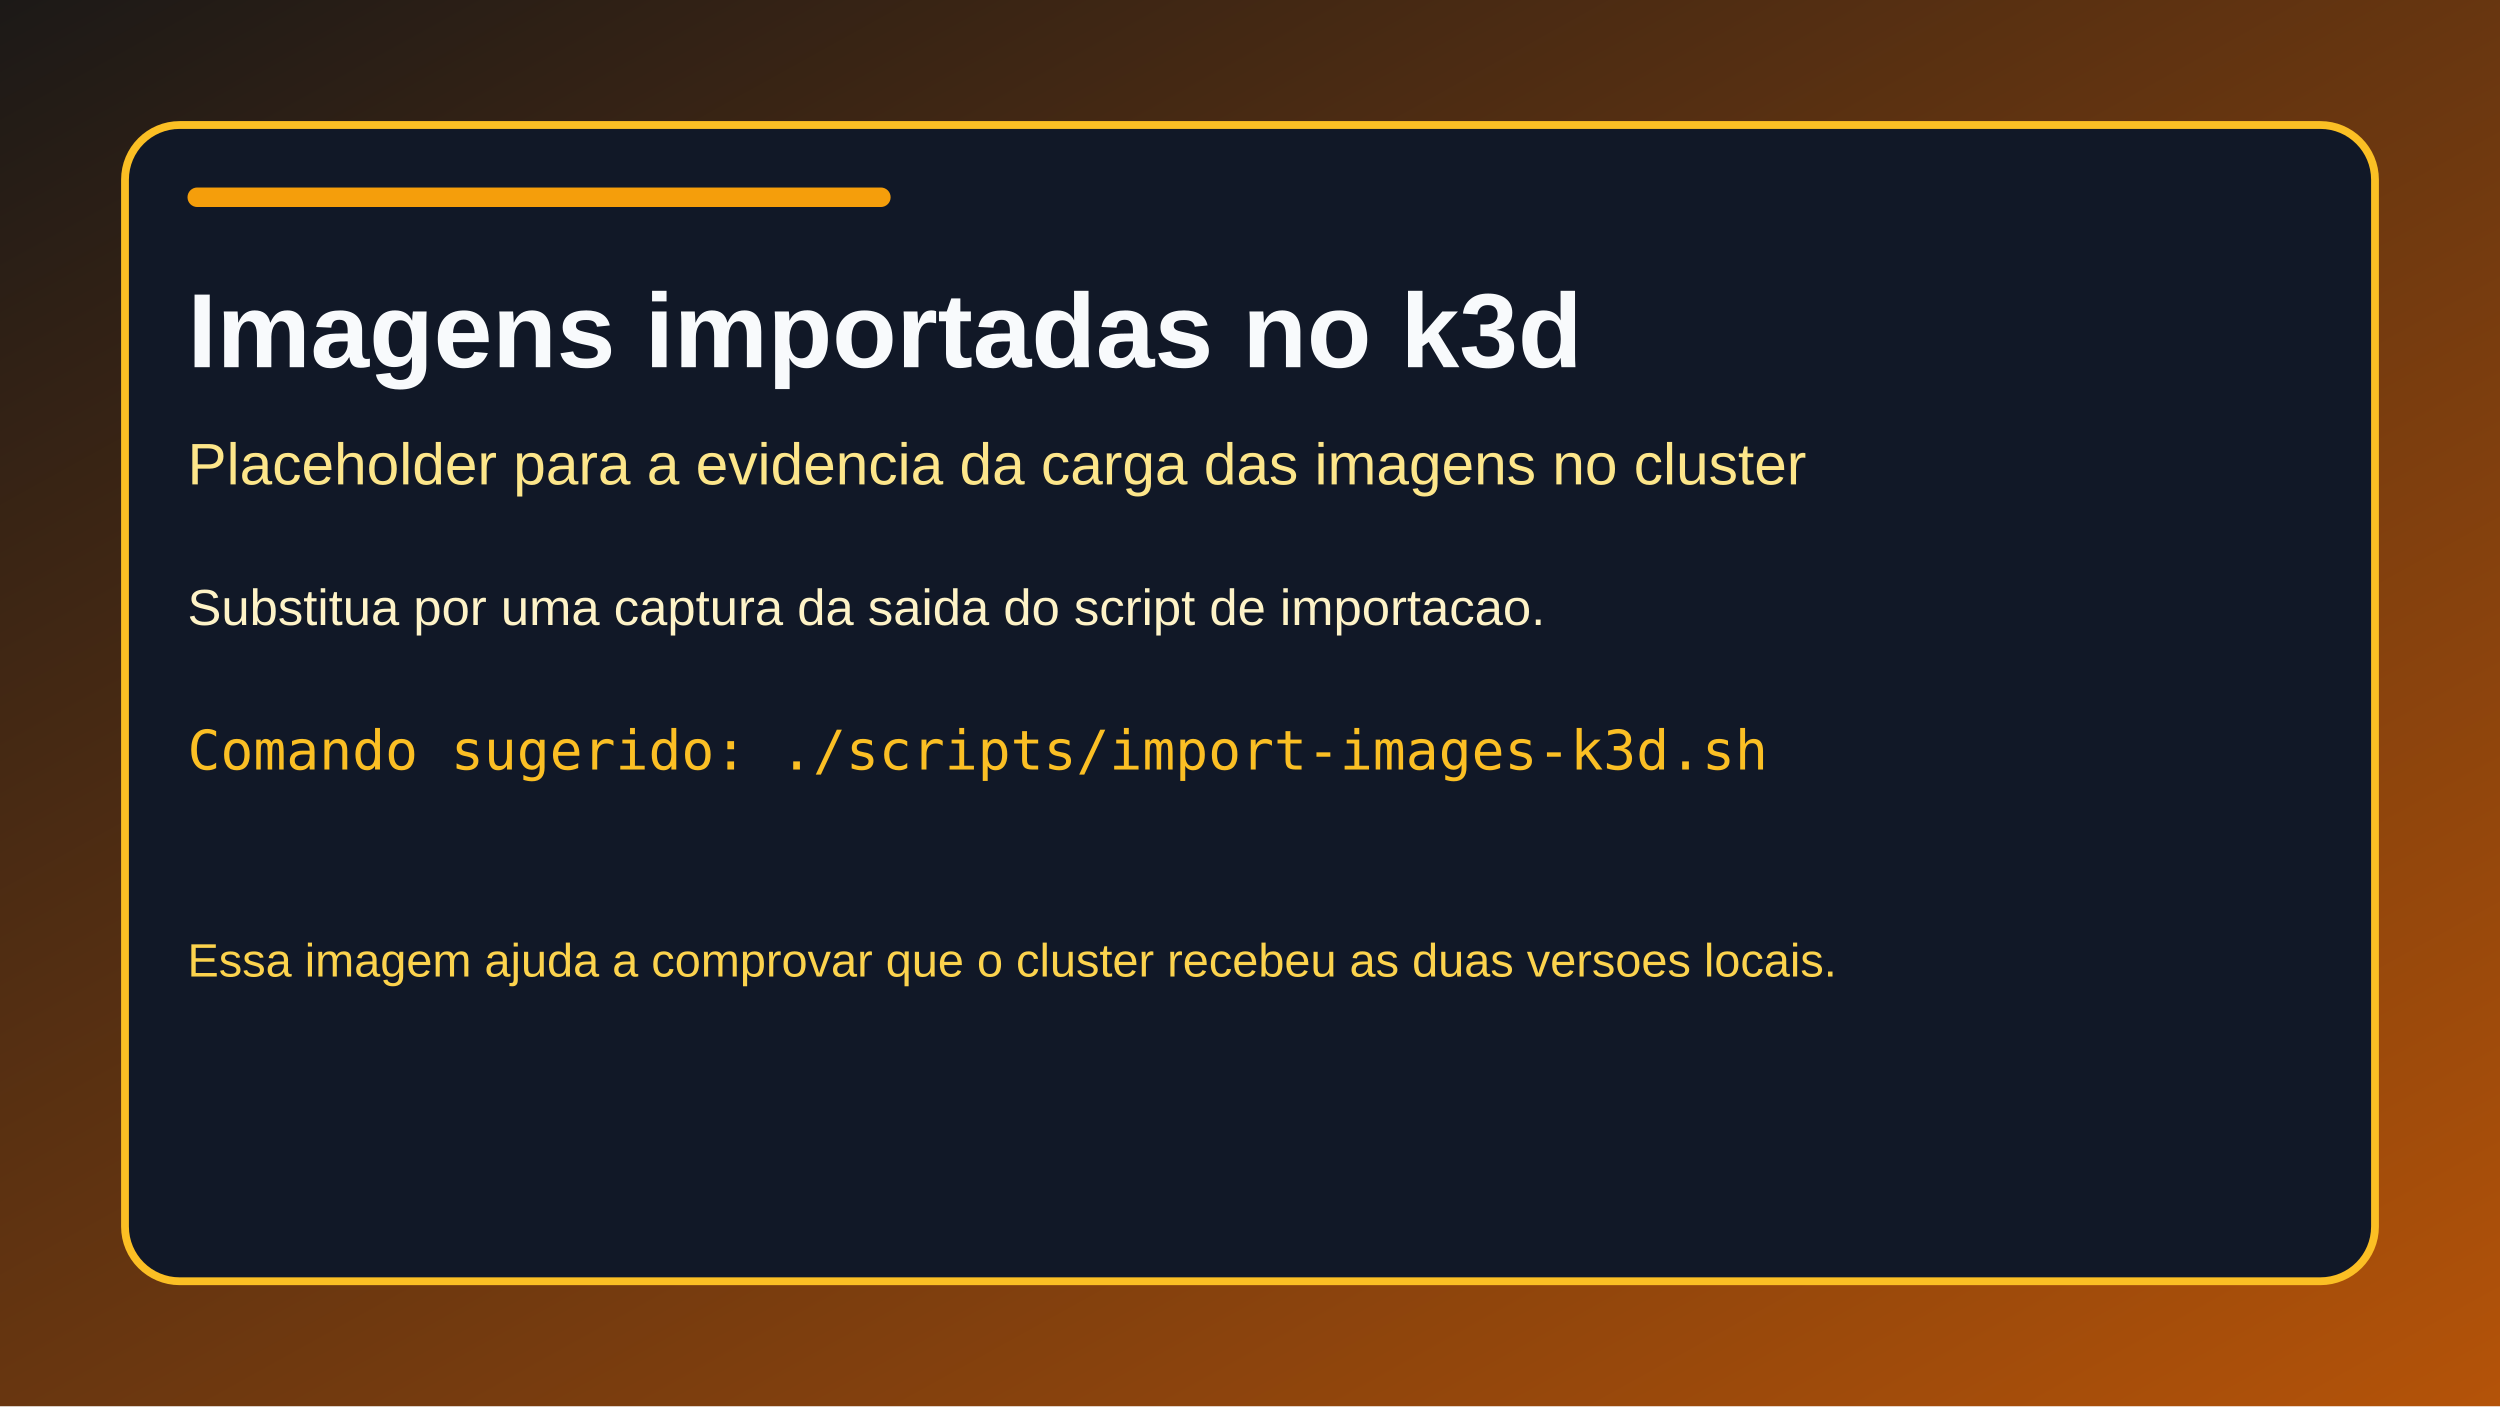
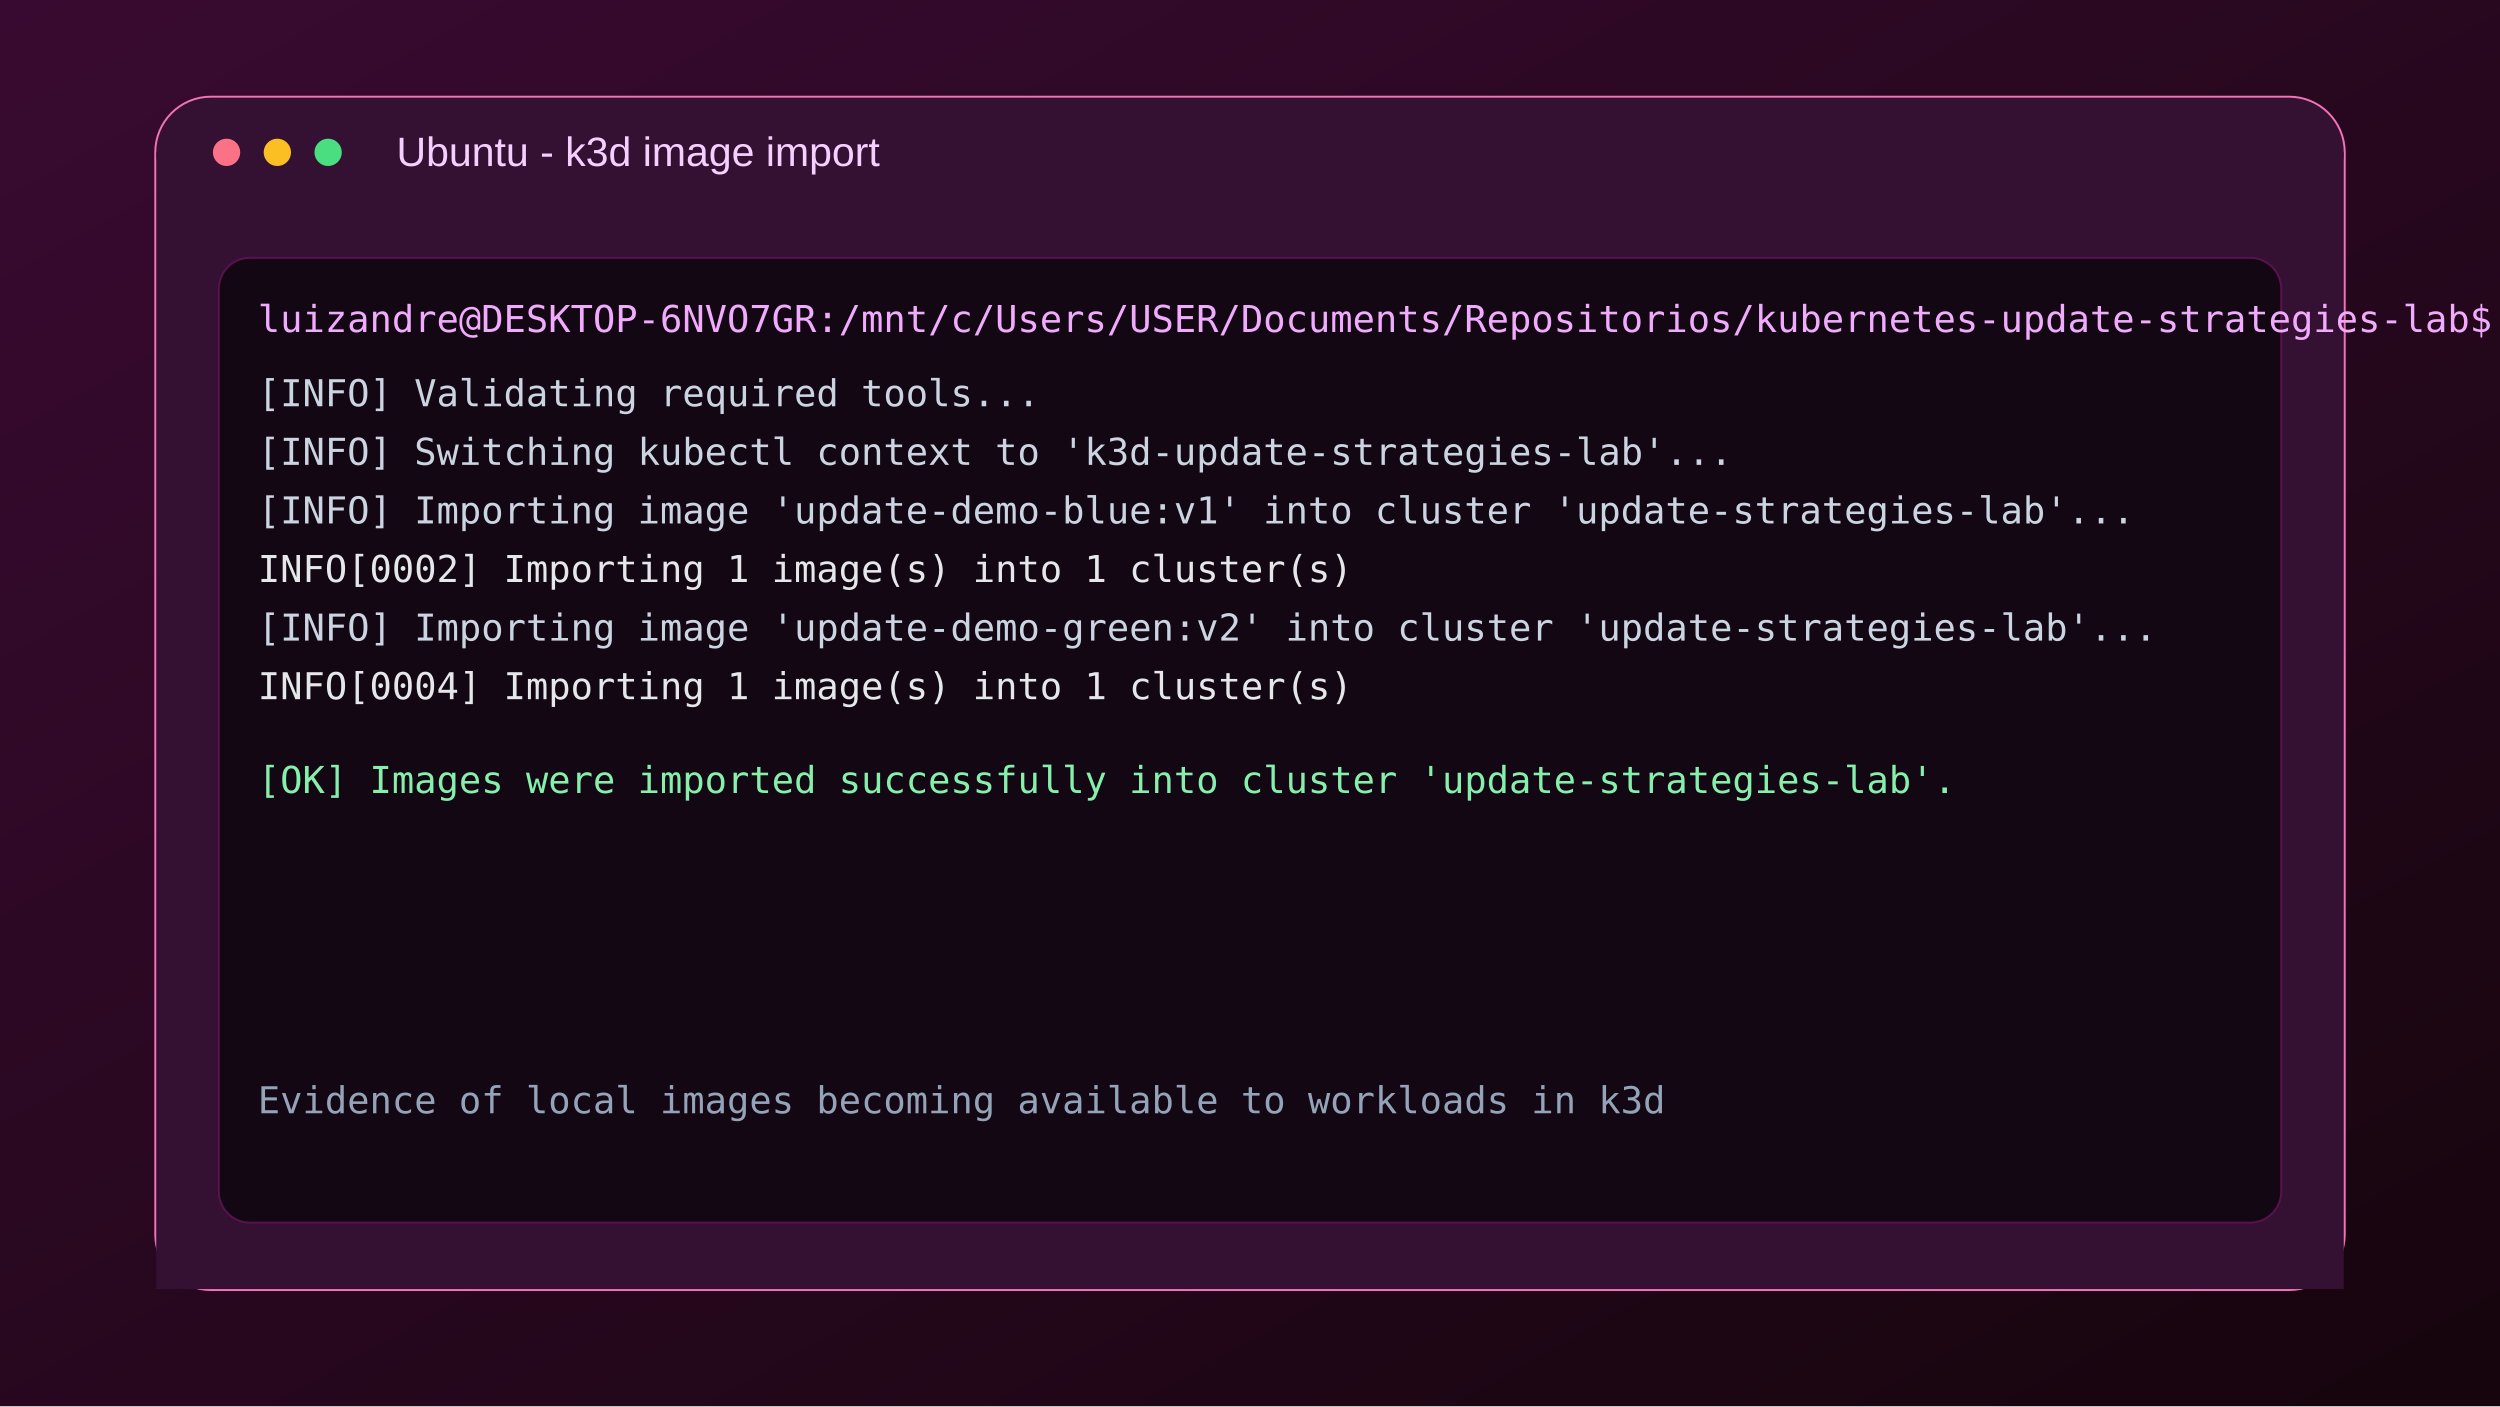
<svg xmlns="http://www.w3.org/2000/svg" width="1280" height="720" viewBox="0 0 1280 720" role="img" aria-labelledby="title desc">
  <defs>
    <linearGradient id="bg" x1="0" x2="1" y1="0" y2="1">
-       <stop offset="0%" stop-color="#1c1917" />
-       <stop offset="100%" stop-color="#b45309" />
+       <stop offset="0%" stop-color="#390a31" />
+       <stop offset="100%" stop-color="#16050d" />
    </linearGradient>
  </defs>
  <rect width="1280" height="720" fill="url(#bg)" />
-   <rect x="64" y="64" width="1152" height="592" rx="28" fill="#111827" stroke="#fbbf24" stroke-width="4" />
-   <rect x="96" y="96" width="360" height="10" rx="5" fill="#f59e0b" />
-   <text x="96" y="188" fill="#f8fafc" font-family="Segoe UI, Arial, sans-serif" font-size="54" font-weight="700">Imagens importadas no k3d</text>
-   <text x="96" y="248" fill="#fde68a" font-family="Segoe UI, Arial, sans-serif" font-size="30">Placeholder para a evidencia da carga das imagens no cluster</text>
-   <text x="96" y="320" fill="#fef3c7" font-family="Segoe UI, Arial, sans-serif" font-size="26">Substitua por uma captura da saida do script de importacao.</text>
-   <text x="96" y="394" fill="#fbbf24" font-family="Consolas, Monaco, monospace" font-size="28">Comando sugerido: ./scripts/import-images-k3d.sh</text>
-   <text x="96" y="500" fill="#fcd34d" font-family="Segoe UI, Arial, sans-serif" font-size="24">Essa imagem ajuda a comprovar que o cluster recebeu as duas versoes locais.</text>
+   <rect x="90" y="62" width="1100" height="596" rx="30" fill="#000000" opacity="0.28" />
+   <rect x="80" y="50" width="1120" height="610" rx="28" fill="#1a0a18" stroke="#f472b6" stroke-width="2" />
+   <rect x="80" y="50" width="1120" height="56" rx="28" fill="#341032" />
+   <rect x="80" y="78" width="1120" height="582" fill="#341032" />
+   <circle cx="116" cy="78" r="7" fill="#fb7185" />
+   <circle cx="142" cy="78" r="7" fill="#fbbf24" />
+   <circle cx="168" cy="78" r="7" fill="#4ade80" />
+   <text x="203" y="85" fill="#f5d0fe" font-family="Segoe UI, Arial, sans-serif" font-size="21">Ubuntu - k3d image import</text>
+   <rect x="112" y="132" width="1056" height="494" rx="16" fill="#120712" stroke="#5b114f" />
+   <g font-family="Cascadia Code, Consolas, monospace" font-size="19">
+     <text x="132" y="170" fill="#f0abfc">luizandre@DESKTOP-6NVO7GR:/mnt/c/Users/USER/Documents/Repositorios/kubernetes-update-strategies-lab$ ./scripts/import-images-k3d.sh</text>
+     <text x="132" y="208" fill="#cbd5e1">[INFO] Validating required tools...</text>
+     <text x="132" y="238" fill="#cbd5e1">[INFO] Switching kubectl context to 'k3d-update-strategies-lab'...</text>
+     <text x="132" y="268" fill="#cbd5e1">[INFO] Importing image 'update-demo-blue:v1' into cluster 'update-strategies-lab'...</text>
+     <text x="132" y="298" fill="#e5e7eb">INFO[0002] Importing 1 image(s) into 1 cluster(s)</text>
+     <text x="132" y="328" fill="#cbd5e1">[INFO] Importing image 'update-demo-green:v2' into cluster 'update-strategies-lab'...</text>
+     <text x="132" y="358" fill="#e5e7eb">INFO[0004] Importing 1 image(s) into 1 cluster(s)</text>
+     <text x="132" y="406" fill="#86efac">[OK] Images were imported successfully into cluster 'update-strategies-lab'.</text>
+     <text x="132" y="570" fill="#94a3b8">Evidence of local images becoming available to workloads in k3d</text>
+   </g>
</svg>
